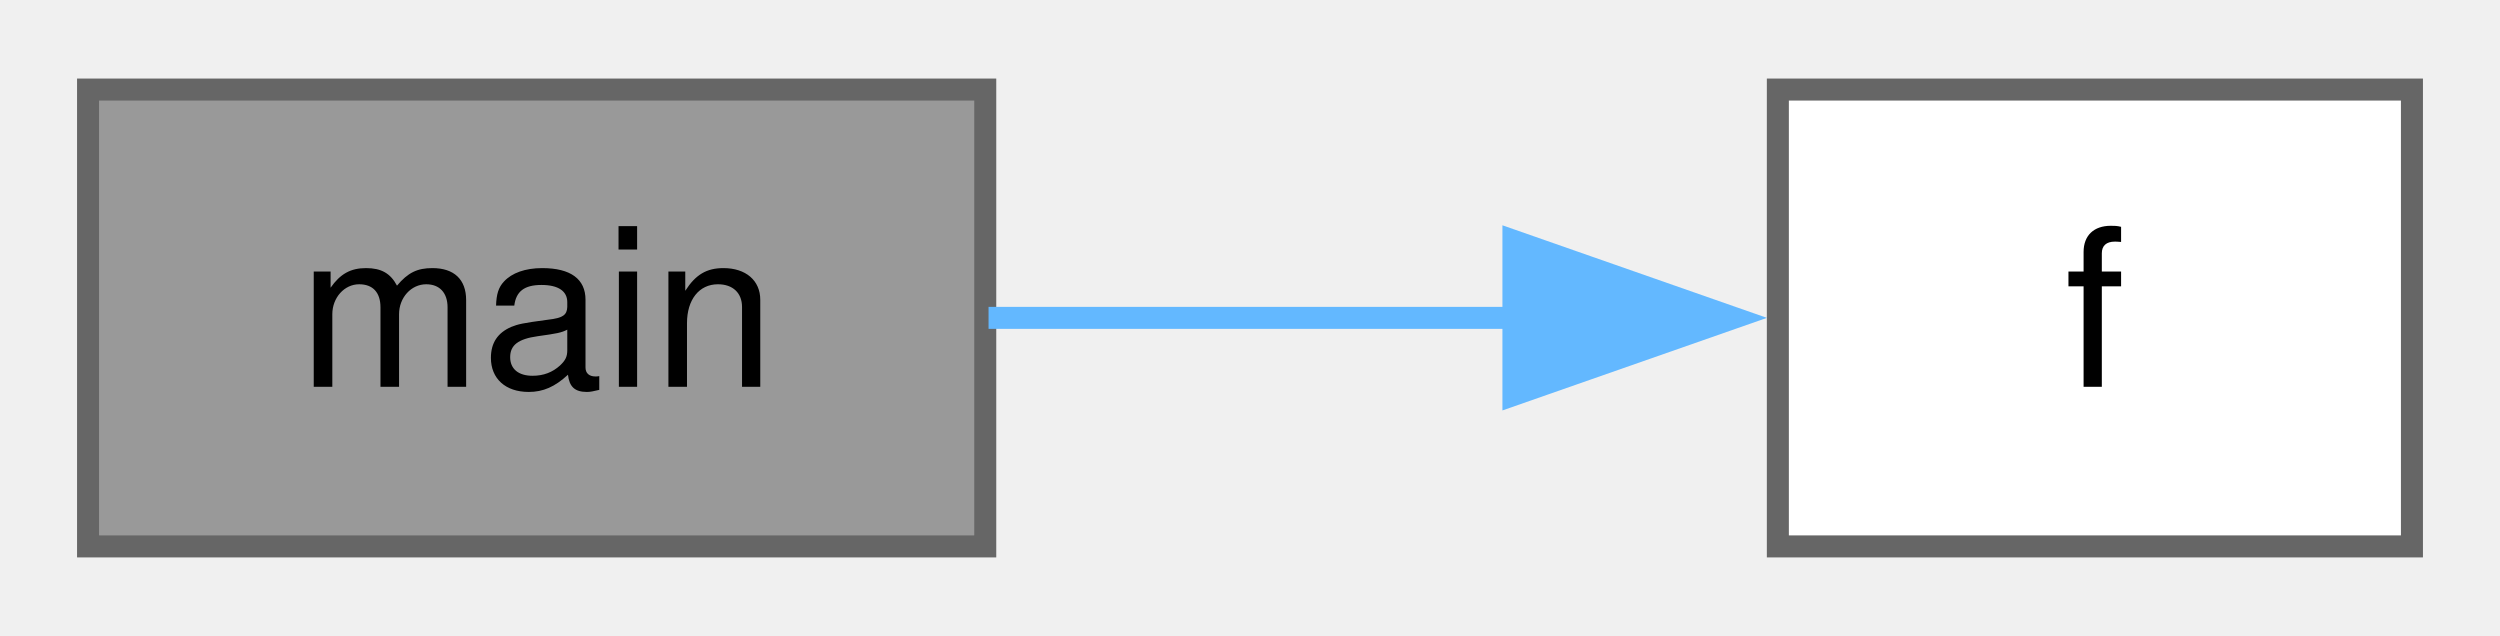
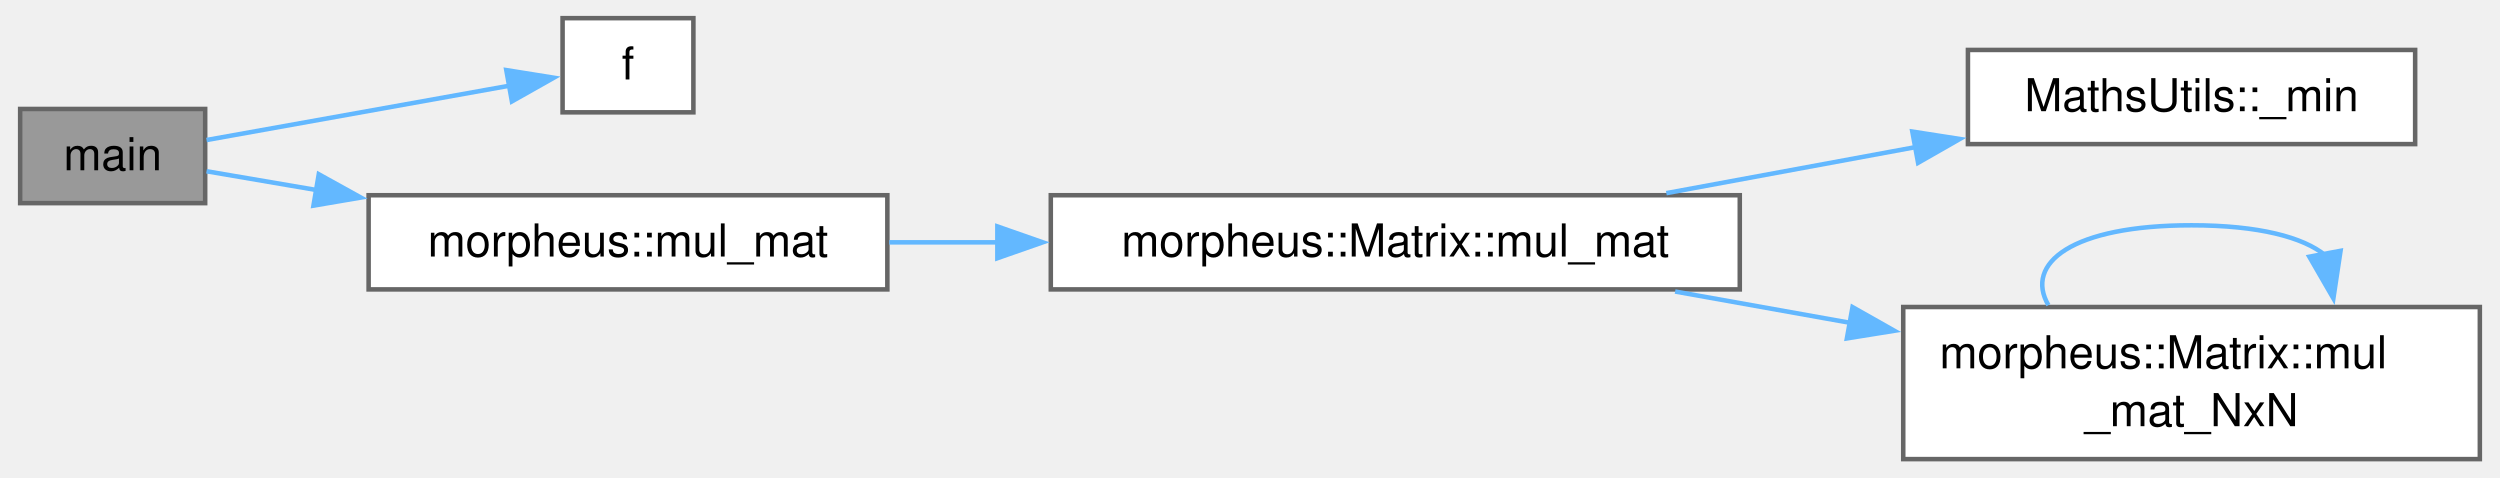
- <svg xmlns="http://www.w3.org/2000/svg" xmlns:xlink="http://www.w3.org/1999/xlink" width="114pt" height="29pt" viewBox="0.00 0.00 113.55 28.75">
-   <g id="graph0" class="graph" transform="scale(1 1) rotate(0) translate(4 24.75)">
+ <svg xmlns="http://www.w3.org/2000/svg" xmlns:xlink="http://www.w3.org/1999/xlink" width="550pt" height="105pt" viewBox="0.00 0.00 549.75 105.12">
+   <g id="graph0" class="graph" transform="scale(1 1) rotate(0) translate(4 101.12)">
    <g id="Node000001" class="node">
      <g id="a_Node000001">
        <a xlink:title=" ">
-           <polygon fill="#999999" stroke="#666666" points="40.75,-20.75 0,-20.75 0,0 40.75,0 40.75,-20.75" />
-           <text text-anchor="middle" x="20.38" y="-7.25" font-family="Helvetica,sans-Serif" font-size="10.00">main</text>
+           <polygon fill="#999999" stroke="#666666" points="40.75,-77.12 0,-77.12 0,-56.38 40.75,-56.38 40.75,-77.12" />
+           <text text-anchor="middle" x="20.38" y="-63.62" font-family="Helvetica,sans-Serif" font-size="10.00">main</text>
        </a>
      </g>
    </g>
    <g id="Node000002" class="node">
      <g id="a_Node000002">
        <a xlink:href="test_8cpp.html#ac98b56079897338f0f7e64c44ef890cc" target="_top" xlink:title=" ">
-           <polygon fill="white" stroke="#666666" points="105.55,-20.75 76.75,-20.75 76.75,0 105.55,0 105.55,-20.75" />
-           <text text-anchor="middle" x="91.15" y="-7.25" font-family="Helvetica,sans-Serif" font-size="10.00">f</text>
+           <polygon fill="white" stroke="#666666" points="148.28,-97.12 119.47,-97.12 119.47,-76.38 148.28,-76.38 148.28,-97.12" />
+           <text text-anchor="middle" x="133.88" y="-83.62" font-family="Helvetica,sans-Serif" font-size="10.00">f</text>
        </a>
      </g>
    </g>
    <g id="edge1_Node000001_Node000002" class="edge">
      <g id="a_edge1_Node000001_Node000002">
        <a xlink:title=" ">
-           <path fill="none" stroke="#63b8ff" d="M40.9,-10.38C48.39,-10.38 57.04,-10.38 64.99,-10.38" />
-           <polygon fill="#63b8ff" stroke="#63b8ff" points="64.74,-13.88 74.74,-10.38 64.74,-6.88 64.74,-13.88" />
+           <path fill="none" stroke="#63b8ff" d="M41.05,-70.28C59.67,-73.62 87.71,-78.65 107.9,-82.27" />
+           <polygon fill="#63b8ff" stroke="#63b8ff" points="107.07,-85.68 117.54,-84 108.31,-78.79 107.07,-85.68" />
+         </a>
+       </g>
+     </g>
+     <g id="Node000003" class="node">
+       <g id="a_Node000003">
+         <a xlink:href="namespacemorpheus.html#a0944f0078af11522c2abb8f488fdb8ec" target="_top" xlink:title=" ">
+           <polygon fill="white" stroke="#666666" points="191,-58.12 76.75,-58.12 76.75,-37.38 191,-37.38 191,-58.12" />
+           <text text-anchor="middle" x="133.88" y="-44.62" font-family="Helvetica,sans-Serif" font-size="10.00">morpheus::mul_mat</text>
+         </a>
+       </g>
+     </g>
+     <g id="edge2_Node000001_Node000003" class="edge">
+       <g id="a_edge2_Node000001_Node000003">
+         <a xlink:title=" ">
+           <path fill="none" stroke="#63b8ff" d="M41.05,-63.4C48.09,-62.2 56.46,-60.77 65.25,-59.27" />
+           <polygon fill="#63b8ff" stroke="#63b8ff" points="65.77,-62.74 75.04,-57.61 64.6,-55.83 65.77,-62.74" />
+         </a>
+       </g>
+     </g>
+     <g id="Node000004" class="node">
+       <g id="a_Node000004">
+         <a xlink:href="classmorpheus_1_1Matrix.html#ad6748cf61df0d4183bb0ee458b11044b" target="_top" xlink:title="Multiply matrix by another matrix using optimized SIMD path.">
+           <polygon fill="white" stroke="#666666" points="378.75,-58.12 227,-58.12 227,-37.38 378.75,-37.38 378.75,-58.12" />
+           <text text-anchor="middle" x="302.88" y="-44.62" font-family="Helvetica,sans-Serif" font-size="10.00">morpheus::Matrix::mul_mat</text>
+         </a>
+       </g>
+     </g>
+     <g id="edge3_Node000003_Node000004" class="edge">
+       <g id="a_edge3_Node000003_Node000004">
+         <a xlink:title=" ">
+           <path fill="none" stroke="#63b8ff" d="M191.41,-47.75C199.13,-47.75 207.19,-47.75 215.29,-47.75" />
+           <polygon fill="#63b8ff" stroke="#63b8ff" points="215.23,-51.25 225.23,-47.75 215.23,-44.25 215.23,-51.25" />
+         </a>
+       </g>
+     </g>
+     <g id="Node000005" class="node">
+       <g id="a_Node000005">
+         <a xlink:href="classMathsUtils.html#a4ad47f80d02a8c6c6eddd7b5737f34e8" target="_top" xlink:title=" ">
+           <polygon fill="white" stroke="#666666" points="527.5,-90.12 429,-90.12 429,-69.38 527.5,-69.38 527.5,-90.12" />
+           <text text-anchor="middle" x="478.25" y="-76.62" font-family="Helvetica,sans-Serif" font-size="10.00">MathsUtils::_min</text>
+         </a>
+       </g>
+     </g>
+     <g id="edge4_Node000004_Node000005" class="edge">
+       <g id="a_edge4_Node000004_Node000005">
+         <a xlink:title=" ">
+           <path fill="none" stroke="#63b8ff" d="M362.57,-58.58C380.3,-61.86 399.79,-65.45 417.58,-68.74" />
+           <polygon fill="#63b8ff" stroke="#63b8ff" points="416.75,-72.14 427.21,-70.51 418.02,-65.26 416.75,-72.14" />
+         </a>
+       </g>
+     </g>
+     <g id="Node000006" class="node">
+       <g id="a_Node000006">
+         <a xlink:href="classmorpheus_1_1Matrix.html#ac23f5528f6fa1f5501c67e785d4cdf6d" target="_top" xlink:title="Specialized fast multiplication for fixed-size square matrices (supports N = 4, 8,...">
+           <polygon fill="white" stroke="#666666" points="541.75,-33.5 414.75,-33.5 414.75,0 541.75,0 541.75,-33.5" />
+           <text text-anchor="start" x="422.75" y="-20" font-family="Helvetica,sans-Serif" font-size="10.00">morpheus::Matrix::mul</text>
+           <text text-anchor="middle" x="478.25" y="-7.25" font-family="Helvetica,sans-Serif" font-size="10.00">_mat_NxN</text>
+         </a>
+       </g>
+     </g>
+     <g id="edge5_Node000004_Node000006" class="edge">
+       <g id="a_edge5_Node000004_Node000006">
+         <a xlink:title=" ">
+           <path fill="none" stroke="#63b8ff" d="M364.51,-36.91C376.97,-34.68 390.23,-32.31 403.1,-30.01" />
+           <polygon fill="#63b8ff" stroke="#63b8ff" points="403.58,-33.48 412.8,-28.27 402.34,-26.59 403.58,-33.48" />
+         </a>
+       </g>
+     </g>
+     <g id="edge6_Node000006_Node000006" class="edge">
+       <g id="a_edge6_Node000006_Node000006">
+         <a xlink:title=" ">
+           <path fill="none" stroke="#63b8ff" d="M446.72,-33.91C441.37,-43.12 451.88,-51.5 478.25,-51.5 493.09,-51.5 502.9,-48.85 507.7,-44.89" />
+           <polygon fill="#63b8ff" stroke="#63b8ff" points="511.07,-45.88 509.49,-35.4 504.19,-44.58 511.07,-45.88" />
        </a>
      </g>
    </g>
  </g>
</svg>
